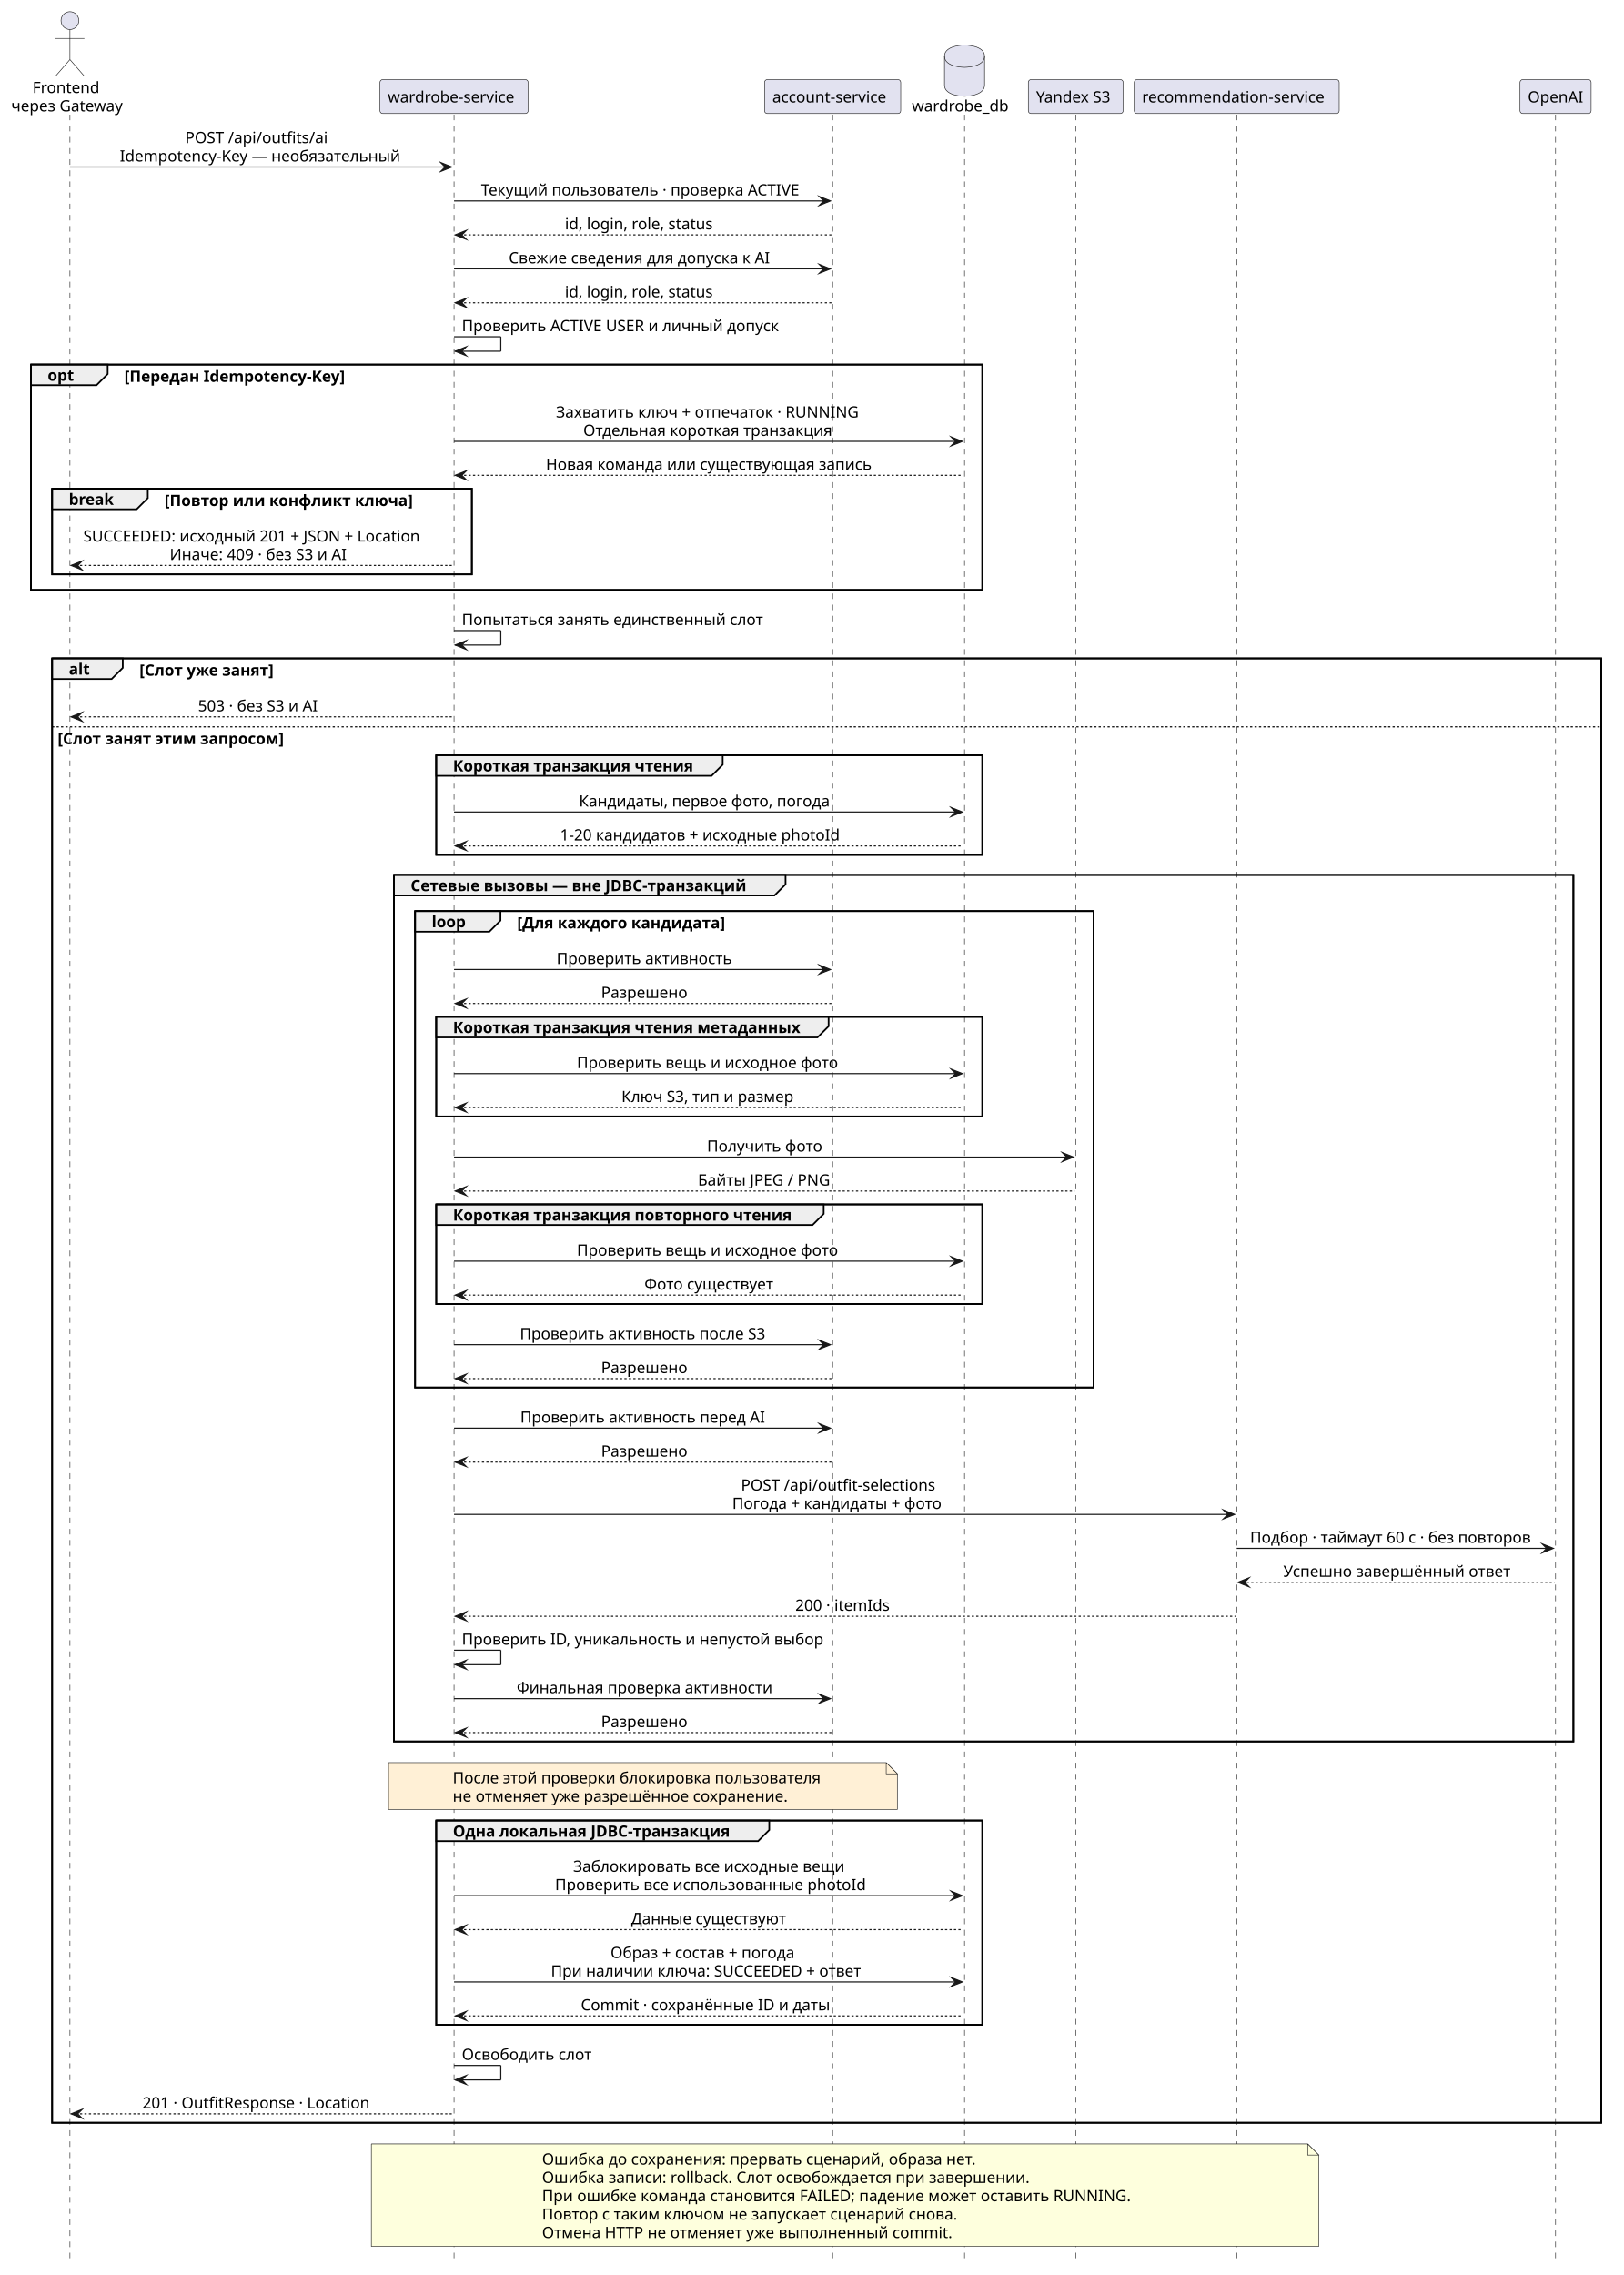
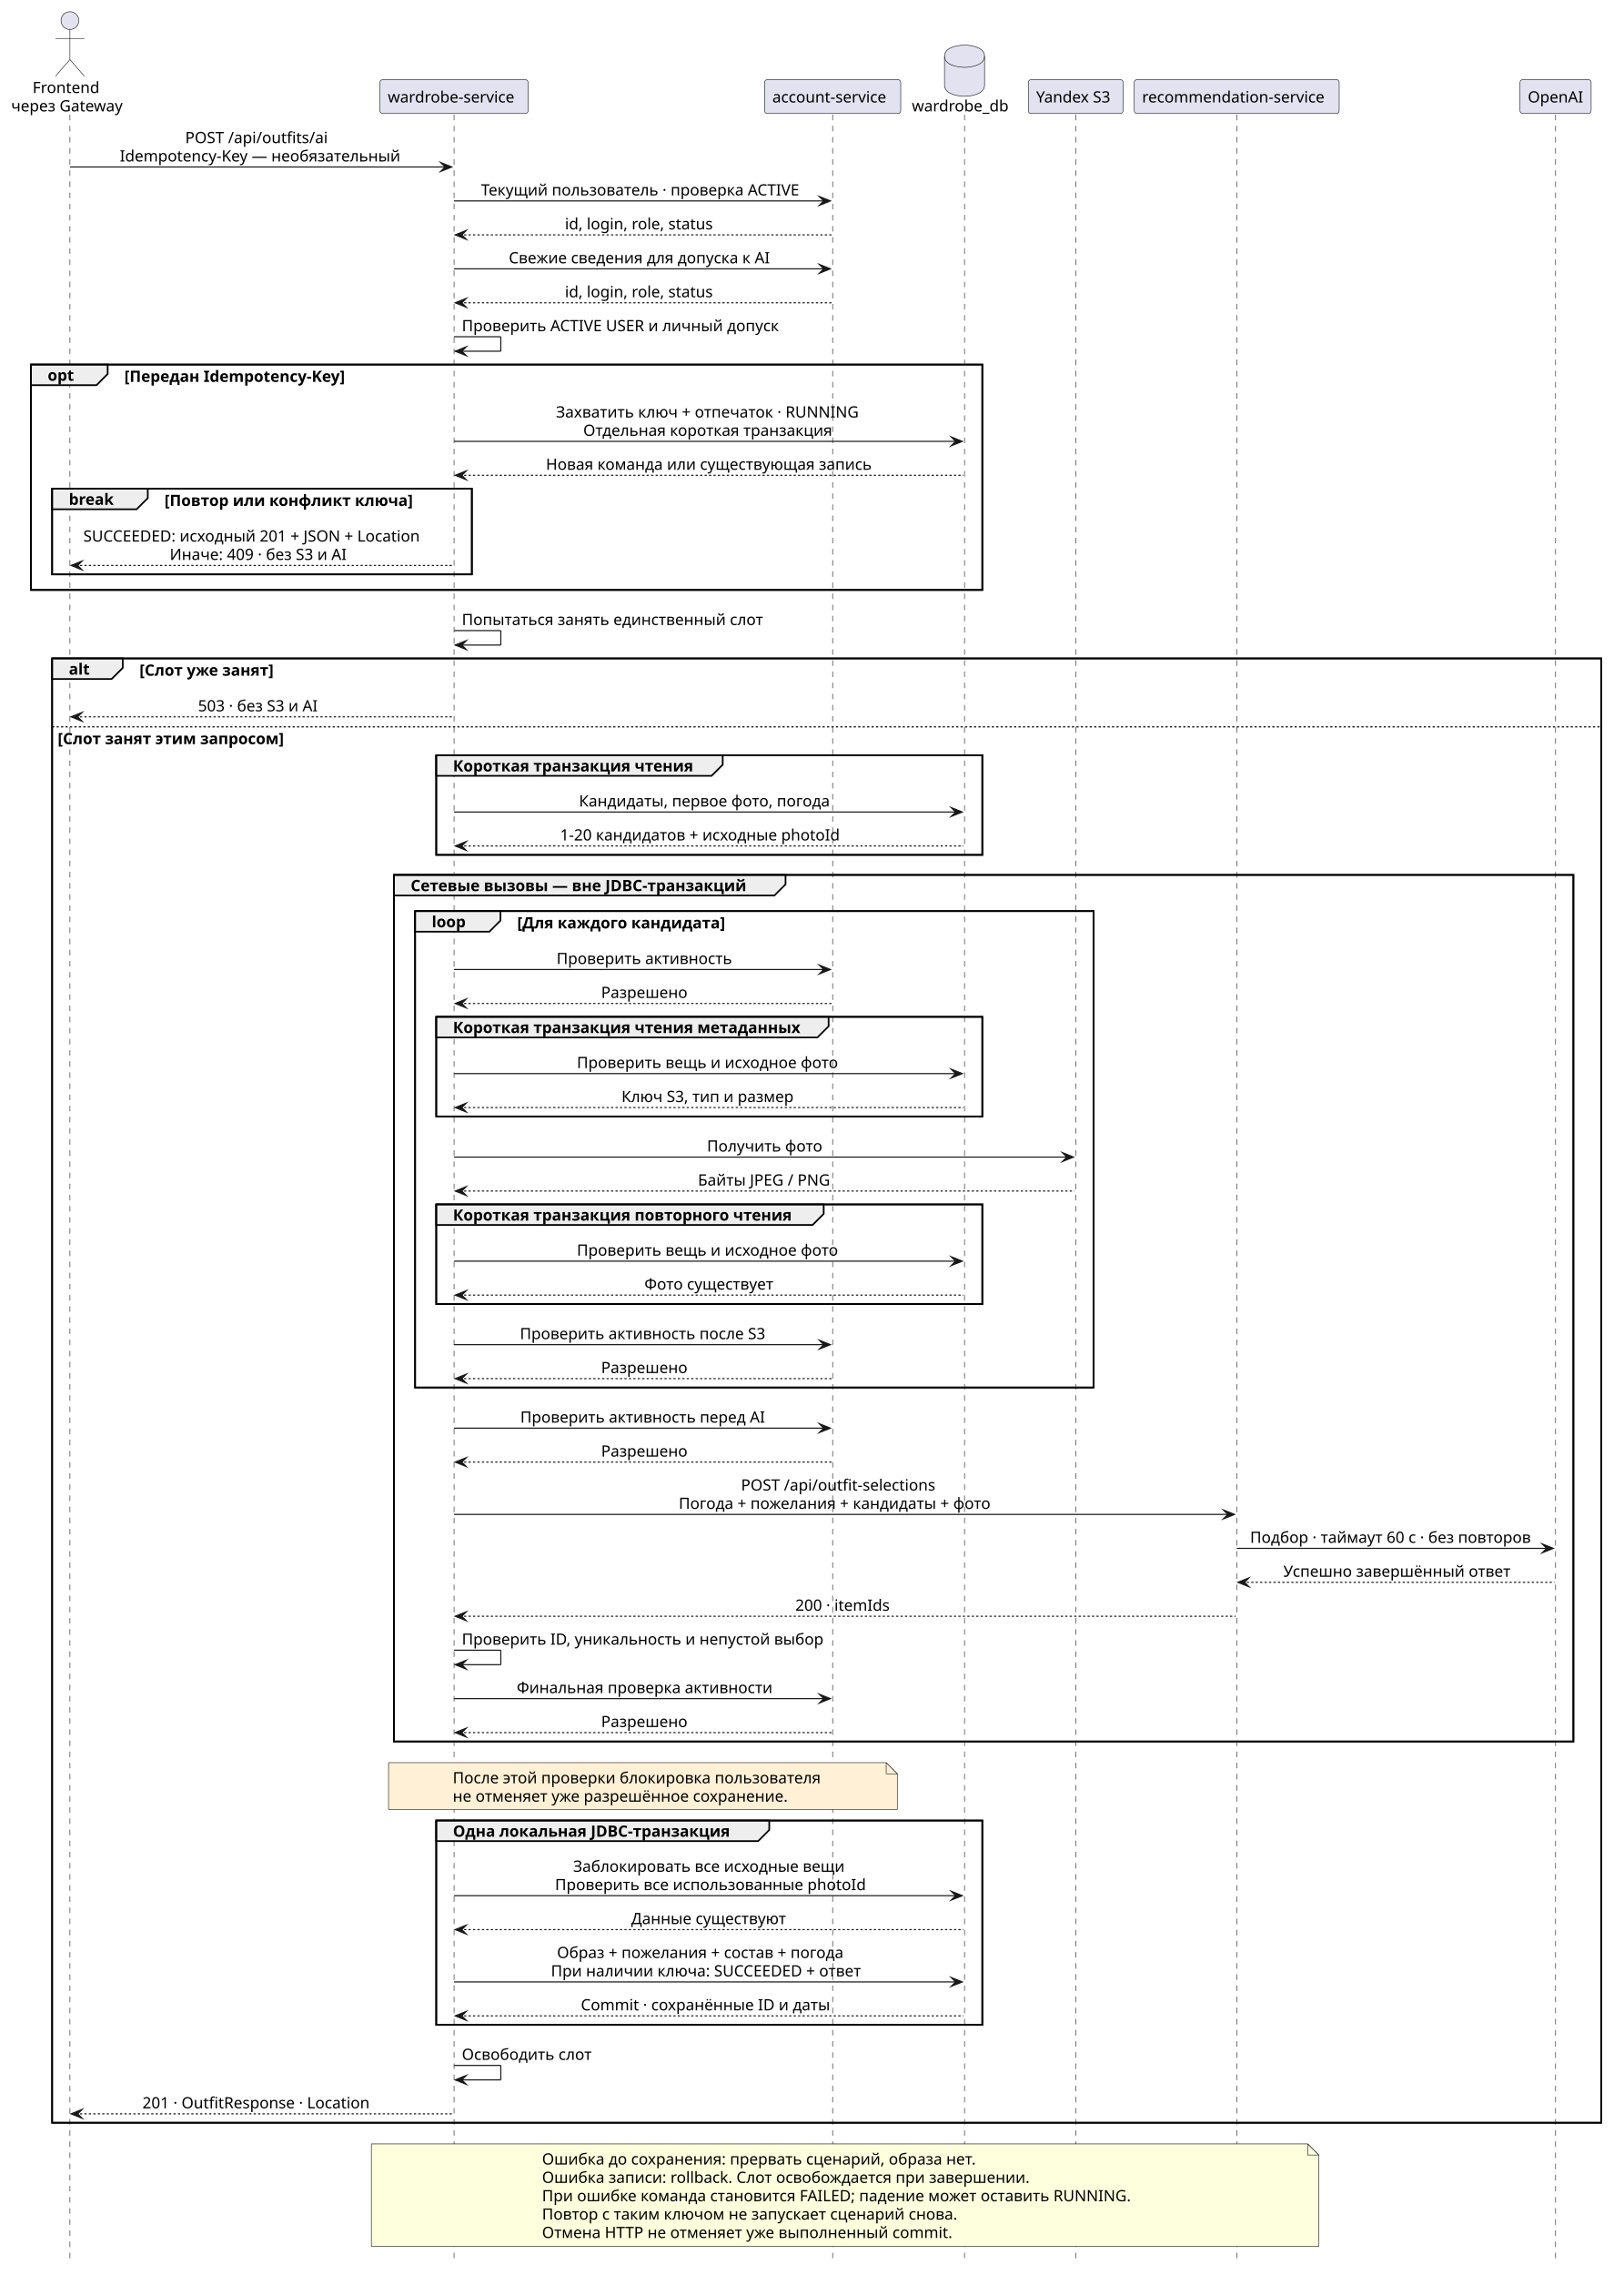
<svg xmlns="http://www.w3.org/2000/svg" version="1.1" data-diagram-type="SEQUENCE" style="width:1458px;height:2043px;background:#FFFFFF;" width="1458px" height="2043px" viewBox="0 0 1458 2043" zoomAndPan="magnify" preserveAspectRatio="none" contentStyleType="text/css">
  <defs />
  <g font-family="sans-serif" lengthAdjust="spacing">
    <rect x="27.81" y="327.395" width="854.538" height="202.395" fill="none" style="stroke:#000;stroke-width:1.5;" />
    <rect x="46.81" y="438.836" width="377.022" height="76.953" fill="none" style="stroke:#000;stroke-width:1.5;" />
    <rect x="46.81" y="591.277" width="1391.437" height="1314.996" fill="none" style="stroke:#000;stroke-width:1.5;" />
    <rect x="391.833" y="678.23" width="490.515" height="89.465" fill="none" style="stroke:#000;stroke-width:1.5;" />
    <rect x="353.833" y="785.695" width="1059.414" height="778.207" fill="none" style="stroke:#000;stroke-width:1.5;" />
    <rect x="372.833" y="818.184" width="609.407" height="427.836" fill="none" style="stroke:#000;stroke-width:1.5;" />
    <rect x="391.833" y="913.137" width="490.515" height="89.465" fill="none" style="stroke:#000;stroke-width:1.5;" />
    <rect x="391.833" y="1081.578" width="490.515" height="89.465" fill="none" style="stroke:#000;stroke-width:1.5;" />
    <rect x="391.833" y="1634.879" width="490.515" height="183.418" fill="none" style="stroke:#000;stroke-width:1.5;" />
    <g>
      <rect x="59.31" y="102.977" width="8" height="1929.738" fill="#000" fill-opacity="0" />
      <line x1="62.81" y1="102.977" x2="62.81" y2="2032.715" style="stroke:#181818;stroke-width:0.5;stroke-dasharray:5,5;" />
    </g>
    <g>
      <rect x="404.333" y="102.977" width="8" height="1929.738" fill="#000" fill-opacity="0" />
      <line x1="407.833" y1="102.977" x2="407.833" y2="2032.715" style="stroke:#181818;stroke-width:0.5;stroke-dasharray:5,5;" />
    </g>
    <g>
      <rect x="744.379" y="102.977" width="8" height="1929.738" fill="#000" fill-opacity="0" />
      <line x1="747.879" y1="102.977" x2="747.879" y2="2032.715" style="stroke:#181818;stroke-width:0.5;stroke-dasharray:5,5;" />
    </g>
    <g>
      <rect x="862.848" y="102.977" width="8" height="1929.738" fill="#000" fill-opacity="0" />
      <line x1="866.348" y1="102.977" x2="866.348" y2="2032.715" style="stroke:#181818;stroke-width:0.5;stroke-dasharray:5,5;" />
    </g>
    <g>
      <rect x="962.739" y="102.977" width="8" height="1929.738" fill="#000" fill-opacity="0" />
      <line x1="966.239" y1="102.977" x2="966.239" y2="2032.715" style="stroke:#181818;stroke-width:0.5;stroke-dasharray:5,5;" />
    </g>
    <g>
      <rect x="1107.356" y="102.977" width="8" height="1929.738" fill="#000" fill-opacity="0" />
      <line x1="1110.856" y1="102.977" x2="1110.856" y2="2032.715" style="stroke:#181818;stroke-width:0.5;stroke-dasharray:5,5;" />
    </g>
    <g>
      <rect x="1393.747" y="102.977" width="8" height="1929.738" fill="#000" fill-opacity="0" />
      <line x1="1397.247" y1="102.977" x2="1397.247" y2="2032.715" style="stroke:#181818;stroke-width:0.5;stroke-dasharray:5,5;" />
    </g>
    <text x="29.281" y="83.535" fill="#000" font-size="14" textLength="61.059">Frontend</text>
    <text x="10" y="100.023" fill="#000" font-size="14" textLength="99.62">через Gateway</text>
    <ellipse cx="62.81" cy="18.5" rx="8" ry="8" fill="#E2E2F0" style="stroke:#181818;stroke-width:0.5;" />
    <path d="M62.81,26.5 L62.81,53.5 M49.81,34.5 L75.81,34.5 M62.81,53.5 L49.81,68.5 M62.81,53.5 L75.81,68.5" style="stroke:#181818;stroke-width:0.5;" fill="none" />
    <rect x="341.319" y="71.488" width="133.027" height="30.488" fill="#E2E2F0" style="stroke:#181818;stroke-width:0.5;" rx="2.5" ry="2.5" />
    <text x="348.319" y="92.023" fill="#000" font-size="14" textLength="119.027">wardrobe-service</text>
    <rect x="686.722" y="71.488" width="122.315" height="30.488" fill="#E2E2F0" style="stroke:#181818;stroke-width:0.5;" rx="2.5" ry="2.5" />
    <text x="693.722" y="92.023" fill="#000" font-size="14" textLength="108.315">account-service</text>
    <text x="819.037" y="100.023" fill="#000" font-size="14" textLength="88.621">wardrobe_db</text>
    <path d="M848.348,50.488 C848.348,40.488 866.348,40.488 866.348,40.488 C866.348,40.488 884.348,40.488 884.348,50.488 L884.348,76.488 C884.348,86.488 866.348,86.488 866.348,86.488 C866.348,86.488 848.348,86.488 848.348,76.488 L848.348,50.488" style="stroke:#181818;stroke-width:0.5;" fill="#E2E2F0" />
    <path d="M848.348,50.488 C848.348,60.488 866.348,60.488 866.348,60.488 C866.348,60.488 884.348,60.488 884.348,50.488" style="stroke:#181818;stroke-width:0.5;" fill="none" />
    <rect x="923.658" y="71.488" width="85.162" height="30.488" fill="#E2E2F0" style="stroke:#181818;stroke-width:0.5;" rx="2.5" ry="2.5" />
    <text x="930.658" y="92.023" fill="#000" font-size="14" textLength="71.162">Yandex S3</text>
    <rect x="1018.82" y="71.488" width="184.071" height="30.488" fill="#E2E2F0" style="stroke:#181818;stroke-width:0.5;" rx="2.5" ry="2.5" />
    <text x="1025.82" y="92.023" fill="#000" font-size="14" textLength="170.071">recommendation-service</text>
    <rect x="1365.313" y="71.488" width="63.868" height="30.488" fill="#E2E2F0" style="stroke:#181818;stroke-width:0.5;" rx="2.5" ry="2.5" />
    <text x="1372.313" y="92.023" fill="#000" font-size="14" textLength="49.868">OpenAI</text>
    <polygon points="395.833,145.953,405.833,149.953,395.833,153.953,399.833,149.953" fill="#181818" style="stroke:#181818;stroke-width:1;stroke-linejoin:miter;stroke-miterlimit:10;" />
    <line x1="62.81" y1="149.953" x2="401.833" y2="149.953" style="stroke:#181818;stroke-width:1;" />
    <text x="166.36" y="128.512" fill="#000" font-size="14" textLength="137.922">POST /api/outfits/ai</text>
    <text x="107.599" y="145" fill="#000" font-size="14" textLength="255.445">Idempotency-Key — необязательный</text>
    <polygon points="735.879,176.441,745.879,180.441,735.879,184.441,739.879,180.441" fill="#181818" style="stroke:#181818;stroke-width:1;stroke-linejoin:miter;stroke-miterlimit:10;" />
    <line x1="407.833" y1="180.441" x2="741.879" y2="180.441" style="stroke:#181818;stroke-width:1;" />
    <text x="432.066" y="175.488" fill="#000" font-size="14" textLength="291.58">Текущий пользователь · проверка ACTIVE</text>
    <polygon points="418.833,206.93,408.833,210.93,418.833,214.93,414.833,210.93" fill="#181818" style="stroke:#181818;stroke-width:1;stroke-linejoin:miter;stroke-miterlimit:10;" />
    <line x1="412.833" y1="210.93" x2="746.879" y2="210.93" style="stroke:#181818;stroke-width:1;stroke-dasharray:2,2;" />
    <text x="507.412" y="205.977" fill="#000" font-size="14" textLength="140.889">id, login, role, status</text>
    <polygon points="735.879,237.418,745.879,241.418,735.879,245.418,739.879,241.418" fill="#181818" style="stroke:#181818;stroke-width:1;stroke-linejoin:miter;stroke-miterlimit:10;" />
    <line x1="407.833" y1="241.418" x2="741.879" y2="241.418" style="stroke:#181818;stroke-width:1;" />
    <text x="457.027" y="236.465" fill="#000" font-size="14" textLength="241.657">Свежие сведения для допуска к AI</text>
    <polygon points="418.833,267.906,408.833,271.906,418.833,275.906,414.833,271.906" fill="#181818" style="stroke:#181818;stroke-width:1;stroke-linejoin:miter;stroke-miterlimit:10;" />
    <line x1="412.833" y1="271.906" x2="746.879" y2="271.906" style="stroke:#181818;stroke-width:1;stroke-dasharray:2,2;" />
    <text x="507.412" y="266.953" fill="#000" font-size="14" textLength="140.889">id, login, role, status</text>
    <line x1="407.833" y1="302.395" x2="449.833" y2="302.395" style="stroke:#181818;stroke-width:1;" />
    <line x1="449.833" y1="302.395" x2="449.833" y2="315.395" style="stroke:#181818;stroke-width:1;" />
    <line x1="408.833" y1="315.395" x2="449.833" y2="315.395" style="stroke:#181818;stroke-width:1;" />
    <polygon points="418.833,311.395,408.833,315.395,418.833,319.395,414.833,315.395" fill="#181818" style="stroke:#181818;stroke-width:1;stroke-linejoin:miter;stroke-miterlimit:10;" />
    <text x="414.833" y="297.441" fill="#000" font-size="14" textLength="289.222">Проверить ACTIVE USER и личный допуск</text>
    <path d="M27.81,327.395 L96.702,327.395 L96.702,335.883 L86.702,345.883 L27.81,345.883 L27.81,327.395" style="stroke:#000;stroke-width:1.5;" fill="#EEE" />
    <rect x="27.81" y="327.395" width="854.538" height="202.395" fill="none" style="stroke:#000;stroke-width:1.5;" />
    <text x="42.81" y="341.93" fill="#000" font-size="14" textLength="23.892" font-weight="700">opt</text>
    <text x="111.702" y="342.93" fill="#000" font-size="14" textLength="206.794" font-weight="700">[Передан Idempotency-Key]</text>
    <polygon points="854.348,392.348,864.348,396.348,854.348,400.348,858.348,396.348" fill="#181818" style="stroke:#181818;stroke-width:1;stroke-linejoin:miter;stroke-miterlimit:10;" />
    <line x1="407.833" y1="396.348" x2="860.348" y2="396.348" style="stroke:#181818;stroke-width:1;" />
    <text x="499.404" y="374.906" fill="#000" font-size="14" textLength="275.372">Захватить ключ + отпечаток · RUNNING</text>
    <text x="523.866" y="391.395" fill="#000" font-size="14" textLength="226.447">Отдельная короткая транзакция</text>
    <polygon points="418.833,422.836,408.833,426.836,418.833,430.836,414.833,426.836" fill="#181818" style="stroke:#181818;stroke-width:1;stroke-linejoin:miter;stroke-miterlimit:10;" />
    <line x1="412.833" y1="426.836" x2="865.348" y2="426.836" style="stroke:#181818;stroke-width:1;stroke-dasharray:2,2;" />
    <text x="490.346" y="421.883" fill="#000" font-size="14" textLength="293.487">Новая команда или существующая запись</text>
    <path d="M46.81,438.836 L132.744,438.836 L132.744,447.324 L122.744,457.324 L46.81,457.324 L46.81,438.836" style="stroke:#000;stroke-width:1.5;" fill="#EEE" />
    <rect x="46.81" y="438.836" width="377.022" height="76.953" fill="none" style="stroke:#000;stroke-width:1.5;" />
    <text x="61.81" y="453.371" fill="#000" font-size="14" textLength="40.934" font-weight="700">break</text>
    <text x="147.744" y="454.371" fill="#000" font-size="14" textLength="223.453" font-weight="700">[Повтор или конфликт ключа]</text>
    <polygon points="73.81,503.789,63.81,507.789,73.81,511.789,69.81,507.789" fill="#181818" style="stroke:#181818;stroke-width:1;stroke-linejoin:miter;stroke-miterlimit:10;" />
    <line x1="67.81" y1="507.789" x2="406.833" y2="507.789" style="stroke:#181818;stroke-width:1;stroke-dasharray:2,2;" />
    <text x="74.81" y="486.348" fill="#000" font-size="14" textLength="321.022">SUCCEEDED: исходный 201 + JSON + Location</text>
    <text x="152.456" y="502.836" fill="#000" font-size="14" textLength="165.73">Иначе: 409 · без S3 и AI</text>
    <line x1="407.833" y1="566.277" x2="449.833" y2="566.277" style="stroke:#181818;stroke-width:1;" />
    <line x1="449.833" y1="566.277" x2="449.833" y2="579.277" style="stroke:#181818;stroke-width:1;" />
    <line x1="408.833" y1="579.277" x2="449.833" y2="579.277" style="stroke:#181818;stroke-width:1;" />
    <polygon points="418.833,575.277,408.833,579.277,418.833,583.277,414.833,579.277" fill="#181818" style="stroke:#181818;stroke-width:1;stroke-linejoin:miter;stroke-miterlimit:10;" />
    <text x="414.833" y="561.324" fill="#000" font-size="14" textLength="269.924">Попытаться занять единственный слот</text>
    <path d="M46.81,591.277 L110.267,591.277 L110.267,599.766 L100.267,609.766 L46.81,609.766 L46.81,591.277" style="stroke:#000;stroke-width:1.5;" fill="#EEE" />
    <rect x="46.81" y="591.277" width="1391.437" height="1314.996" fill="none" style="stroke:#000;stroke-width:1.5;" />
    <text x="61.81" y="605.813" fill="#000" font-size="14" textLength="18.457" font-weight="700">alt</text>
    <text x="125.267" y="606.813" fill="#000" font-size="14" textLength="121.229" font-weight="700">[Слот уже занят]</text>
    <polygon points="73.81,639.742,63.81,643.742,73.81,647.742,69.81,643.742" fill="#181818" style="stroke:#181818;stroke-width:1;stroke-linejoin:miter;stroke-miterlimit:10;" />
    <line x1="67.81" y1="643.742" x2="406.833" y2="643.742" style="stroke:#181818;stroke-width:1;stroke-dasharray:2,2;" />
    <text x="177.889" y="638.789" fill="#000" font-size="14" textLength="114.864">503 · без S3 и AI</text>
    <line x1="46.81" y1="652.742" x2="1438.247" y2="652.742" style="stroke:#000;stroke-width:1;stroke-dasharray:2,2;" />
    <text x="51.81" y="668.277" fill="#000" font-size="14" textLength="202.645" font-weight="700">[Слот занят этим запросом]</text>
    <path d="M391.833,678.23 L649.15,678.23 L649.15,686.719 L639.15,696.719 L391.833,696.719 L391.833,678.23" style="stroke:#000;stroke-width:1.5;" fill="#EEE" />
    <rect x="391.833" y="678.23" width="490.515" height="89.465" fill="none" style="stroke:#000;stroke-width:1.5;" />
    <text x="406.833" y="692.766" fill="#000" font-size="14" textLength="212.317" font-weight="700">Короткая транзакция чтения</text>
    <polygon points="854.348,725.207,864.348,729.207,854.348,733.207,858.348,729.207" fill="#181818" style="stroke:#181818;stroke-width:1;stroke-linejoin:miter;stroke-miterlimit:10;" />
    <line x1="407.833" y1="729.207" x2="860.348" y2="729.207" style="stroke:#181818;stroke-width:1;" />
    <text x="520.069" y="724.254" fill="#000" font-size="14" textLength="234.042">Кандидаты, первое фото, погода</text>
    <polygon points="418.833,755.695,408.833,759.695,418.833,763.695,414.833,759.695" fill="#181818" style="stroke:#181818;stroke-width:1;stroke-linejoin:miter;stroke-miterlimit:10;" />
    <line x1="412.833" y1="759.695" x2="865.348" y2="759.695" style="stroke:#181818;stroke-width:1;stroke-dasharray:2,2;" />
    <text x="503.058" y="754.742" fill="#000" font-size="14" textLength="268.064">1-20 кандидатов + исходные photoId</text>
    <path d="M353.833,785.695 L705.588,785.695 L705.588,794.184 L695.588,804.184 L353.833,804.184 L353.833,785.695" style="stroke:#000;stroke-width:1.5;" fill="#EEE" />
    <rect x="353.833" y="785.695" width="1059.414" height="778.207" fill="none" style="stroke:#000;stroke-width:1.5;" />
    <text x="368.833" y="800.23" fill="#000" font-size="14" textLength="306.756" font-weight="700">Сетевые вызовы — вне JDBC-транзакций</text>
    <path d="M372.833,818.184 L449.544,818.184 L449.544,826.672 L439.544,836.672 L372.833,836.672 L372.833,818.184" style="stroke:#000;stroke-width:1.5;" fill="#EEE" />
    <rect x="372.833" y="818.184" width="609.407" height="427.836" fill="none" style="stroke:#000;stroke-width:1.5;" />
    <text x="387.833" y="832.719" fill="#000" font-size="14" textLength="31.712" font-weight="700">loop</text>
    <text x="464.544" y="833.719" fill="#000" font-size="14" textLength="188.774" font-weight="700">[Для каждого кандидата]</text>
    <polygon points="735.879,866.648,745.879,870.648,735.879,874.648,739.879,870.648" fill="#181818" style="stroke:#181818;stroke-width:1;stroke-linejoin:miter;stroke-miterlimit:10;" />
    <line x1="407.833" y1="870.648" x2="741.879" y2="870.648" style="stroke:#181818;stroke-width:1;" />
    <text x="499.916" y="865.695" fill="#000" font-size="14" textLength="155.88">Проверить активность</text>
    <polygon points="418.833,897.137,408.833,901.137,418.833,905.137,414.833,901.137" fill="#181818" style="stroke:#181818;stroke-width:1;stroke-linejoin:miter;stroke-miterlimit:10;" />
    <line x1="412.833" y1="901.137" x2="746.879" y2="901.137" style="stroke:#181818;stroke-width:1;stroke-dasharray:2,2;" />
    <text x="539.964" y="896.184" fill="#000" font-size="14" textLength="75.783">Разрешено</text>
    <path d="M391.833,913.137 L744.272,913.137 L744.272,921.625 L734.272,931.625 L391.833,931.625 L391.833,913.137" style="stroke:#000;stroke-width:1.5;" fill="#EEE" />
    <rect x="391.833" y="913.137" width="490.515" height="89.465" fill="none" style="stroke:#000;stroke-width:1.5;" />
    <text x="406.833" y="927.672" fill="#000" font-size="14" textLength="307.439" font-weight="700">Короткая транзакция чтения метаданных</text>
    <polygon points="854.348,960.113,864.348,964.113,854.348,968.113,858.348,964.113" fill="#181818" style="stroke:#181818;stroke-width:1;stroke-linejoin:miter;stroke-miterlimit:10;" />
    <line x1="407.833" y1="964.113" x2="860.348" y2="964.113" style="stroke:#181818;stroke-width:1;" />
    <text x="518.152" y="959.16" fill="#000" font-size="14" textLength="237.877">Проверить вещь и исходное фото</text>
    <polygon points="418.833,990.602,408.833,994.602,418.833,998.602,414.833,994.602" fill="#181818" style="stroke:#181818;stroke-width:1;stroke-linejoin:miter;stroke-miterlimit:10;" />
    <line x1="412.833" y1="994.602" x2="865.348" y2="994.602" style="stroke:#181818;stroke-width:1;stroke-dasharray:2,2;" />
    <text x="558.241" y="989.648" fill="#000" font-size="14" textLength="157.698">Ключ S3, тип и размер</text>
    <polygon points="954.239,1035.09,964.239,1039.09,954.239,1043.09,958.239,1039.09" fill="#181818" style="stroke:#181818;stroke-width:1;stroke-linejoin:miter;stroke-miterlimit:10;" />
    <line x1="407.833" y1="1039.09" x2="960.239" y2="1039.09" style="stroke:#181818;stroke-width:1;" />
    <text x="635.031" y="1034.137" fill="#000" font-size="14" textLength="104.009">Получить фото</text>
    <polygon points="418.833,1065.578,408.833,1069.578,418.833,1073.578,414.833,1069.578" fill="#181818" style="stroke:#181818;stroke-width:1;stroke-linejoin:miter;stroke-miterlimit:10;" />
    <line x1="412.833" y1="1069.578" x2="965.239" y2="1069.578" style="stroke:#181818;stroke-width:1;stroke-dasharray:2,2;" />
    <text x="626.88" y="1064.625" fill="#000" font-size="14" textLength="120.313">Байты JPEG / PNG</text>
    <path d="M391.833,1081.578 L739.849,1081.578 L739.849,1090.066 L729.849,1100.066 L391.833,1100.066 L391.833,1081.578" style="stroke:#000;stroke-width:1.5;" fill="#EEE" />
    <rect x="391.833" y="1081.578" width="490.515" height="89.465" fill="none" style="stroke:#000;stroke-width:1.5;" />
    <text x="406.833" y="1096.113" fill="#000" font-size="14" textLength="303.017" font-weight="700">Короткая транзакция повторного чтения</text>
    <polygon points="854.348,1128.555,864.348,1132.555,854.348,1136.555,858.348,1132.555" fill="#181818" style="stroke:#181818;stroke-width:1;stroke-linejoin:miter;stroke-miterlimit:10;" />
    <line x1="407.833" y1="1132.555" x2="860.348" y2="1132.555" style="stroke:#181818;stroke-width:1;" />
    <text x="518.152" y="1127.602" fill="#000" font-size="14" textLength="237.877">Проверить вещь и исходное фото</text>
    <polygon points="418.833,1159.043,408.833,1163.043,418.833,1167.043,414.833,1163.043" fill="#181818" style="stroke:#181818;stroke-width:1;stroke-linejoin:miter;stroke-miterlimit:10;" />
    <line x1="412.833" y1="1163.043" x2="865.348" y2="1163.043" style="stroke:#181818;stroke-width:1;stroke-dasharray:2,2;" />
    <text x="578.803" y="1158.09" fill="#000" font-size="14" textLength="116.573">Фото существует</text>
    <polygon points="735.879,1203.531,745.879,1207.531,735.879,1211.531,739.879,1207.531" fill="#181818" style="stroke:#181818;stroke-width:1;stroke-linejoin:miter;stroke-miterlimit:10;" />
    <line x1="407.833" y1="1207.531" x2="741.879" y2="1207.531" style="stroke:#181818;stroke-width:1;" />
    <text x="467.008" y="1202.578" fill="#000" font-size="14" textLength="221.696">Проверить активность после S3</text>
    <polygon points="418.833,1234.02,408.833,1238.02,418.833,1242.02,414.833,1238.02" fill="#181818" style="stroke:#181818;stroke-width:1;stroke-linejoin:miter;stroke-miterlimit:10;" />
    <line x1="412.833" y1="1238.02" x2="746.879" y2="1238.02" style="stroke:#181818;stroke-width:1;stroke-dasharray:2,2;" />
    <text x="539.964" y="1233.066" fill="#000" font-size="14" textLength="75.783">Разрешено</text>
    <polygon points="735.879,1278.508,745.879,1282.508,735.879,1286.508,739.879,1282.508" fill="#181818" style="stroke:#181818;stroke-width:1;stroke-linejoin:miter;stroke-miterlimit:10;" />
    <line x1="407.833" y1="1282.508" x2="741.879" y2="1282.508" style="stroke:#181818;stroke-width:1;" />
    <text x="467.346" y="1277.555" fill="#000" font-size="14" textLength="221.02">Проверить активность перед AI</text>
    <polygon points="418.833,1308.996,408.833,1312.996,418.833,1316.996,414.833,1312.996" fill="#181818" style="stroke:#181818;stroke-width:1;stroke-linejoin:miter;stroke-miterlimit:10;" />
    <line x1="412.833" y1="1312.996" x2="746.879" y2="1312.996" style="stroke:#181818;stroke-width:1;stroke-dasharray:2,2;" />
    <text x="539.964" y="1308.043" fill="#000" font-size="14" textLength="75.783">Разрешено</text>
    <polygon points="1098.856,1355.973,1108.856,1359.973,1098.856,1363.973,1102.856,1359.973" fill="#181818" style="stroke:#181818;stroke-width:1;stroke-linejoin:miter;stroke-miterlimit:10;" />
    <line x1="407.833" y1="1359.973" x2="1104.856" y2="1359.973" style="stroke:#181818;stroke-width:1;" />
    <text x="665.63" y="1338.531" fill="#000" font-size="14" textLength="187.428">POST /api/outfit-selections</text>
-     <text x="657.742" y="1355.02" fill="#000" font-size="14" textLength="203.205">Погода + кандидаты + фото</text>
+     <text x="609.665" y="1355.02" fill="#000" font-size="14" textLength="299.359">Погода + пожелания + кандидаты + фото</text>
    <polygon points="1385.247,1386.461,1395.247,1390.461,1385.247,1394.461,1389.247,1390.461" fill="#181818" style="stroke:#181818;stroke-width:1;stroke-linejoin:miter;stroke-miterlimit:10;" />
    <line x1="1110.856" y1="1390.461" x2="1391.247" y2="1390.461" style="stroke:#181818;stroke-width:1;" />
    <text x="1122.856" y="1385.508" fill="#000" font-size="14" textLength="262.391">Подбор · таймаут 60 с · без повторов</text>
    <polygon points="1121.856,1416.949,1111.856,1420.949,1121.856,1424.949,1117.856,1420.949" fill="#181818" style="stroke:#181818;stroke-width:1;stroke-linejoin:miter;stroke-miterlimit:10;" />
    <line x1="1115.856" y1="1420.949" x2="1396.247" y2="1420.949" style="stroke:#181818;stroke-width:1;stroke-dasharray:2,2;" />
    <text x="1152.65" y="1415.996" fill="#000" font-size="14" textLength="202.802">Успешно завершённый ответ</text>
    <polygon points="418.833,1447.438,408.833,1451.438,418.833,1455.438,414.833,1451.438" fill="#181818" style="stroke:#181818;stroke-width:1;stroke-linejoin:miter;stroke-miterlimit:10;" />
    <line x1="412.833" y1="1451.438" x2="1109.856" y2="1451.438" style="stroke:#181818;stroke-width:1;stroke-dasharray:2,2;" />
    <text x="714.354" y="1446.484" fill="#000" font-size="14" textLength="89.981">200 · itemIds</text>
    <line x1="407.833" y1="1481.926" x2="449.833" y2="1481.926" style="stroke:#181818;stroke-width:1;" />
    <line x1="449.833" y1="1481.926" x2="449.833" y2="1494.926" style="stroke:#181818;stroke-width:1;" />
    <line x1="408.833" y1="1494.926" x2="449.833" y2="1494.926" style="stroke:#181818;stroke-width:1;" />
    <polygon points="418.833,1490.926,408.833,1494.926,418.833,1498.926,414.833,1494.926" fill="#181818" style="stroke:#181818;stroke-width:1;stroke-linejoin:miter;stroke-miterlimit:10;" />
    <text x="414.833" y="1476.973" fill="#000" font-size="14" textLength="326.047">Проверить ID, уникальность и непустой выбор</text>
    <polygon points="735.879,1521.414,745.879,1525.414,735.879,1529.414,739.879,1525.414" fill="#181818" style="stroke:#181818;stroke-width:1;stroke-linejoin:miter;stroke-miterlimit:10;" />
    <line x1="407.833" y1="1525.414" x2="741.879" y2="1525.414" style="stroke:#181818;stroke-width:1;" />
    <text x="464.116" y="1520.461" fill="#000" font-size="14" textLength="227.479">Финальная проверка активности</text>
    <polygon points="418.833,1551.902,408.833,1555.902,418.833,1559.902,414.833,1555.902" fill="#181818" style="stroke:#181818;stroke-width:1;stroke-linejoin:miter;stroke-miterlimit:10;" />
    <line x1="412.833" y1="1555.902" x2="746.879" y2="1555.902" style="stroke:#181818;stroke-width:1;stroke-dasharray:2,2;" />
    <text x="539.964" y="1550.949" fill="#000" font-size="14" textLength="75.783">Разрешено</text>
    <path d="M348.997,1582.902 L348.997,1624.902 L805.997,1624.902 L805.997,1592.902 L795.997,1582.902 L348.997,1582.902" style="stroke:#181818;stroke-width:0.5;" fill="#FFF0D6" />
    <path d="M795.997,1582.902 L795.997,1592.902 L805.997,1592.902 L795.997,1582.902" style="stroke:#181818;stroke-width:0.5;" fill="#FFF0D6" />
    <text x="406.645" y="1601.438" fill="#000" font-size="14" textLength="333.423">После этой проверки блокировка пользователя</text>
    <text x="406.645" y="1617.926" fill="#000" font-size="14" textLength="304.712">не отменяет уже разрешённое сохранение.</text>
    <path d="M391.833,1634.879 L690.952,1634.879 L690.952,1643.367 L680.952,1653.367 L391.833,1653.367 L391.833,1634.879" style="stroke:#000;stroke-width:1.5;" fill="#EEE" />
    <rect x="391.833" y="1634.879" width="490.515" height="183.418" fill="none" style="stroke:#000;stroke-width:1.5;" />
    <text x="406.833" y="1649.414" fill="#000" font-size="14" textLength="254.119" font-weight="700">Одна локальная JDBC-транзакция</text>
    <polygon points="854.348,1698.344,864.348,1702.344,854.348,1706.344,858.348,1702.344" fill="#181818" style="stroke:#181818;stroke-width:1;stroke-linejoin:miter;stroke-miterlimit:10;" />
    <line x1="407.833" y1="1702.344" x2="860.348" y2="1702.344" style="stroke:#181818;stroke-width:1;" />
    <text x="514.84" y="1680.902" fill="#000" font-size="14" textLength="244.501">Заблокировать все исходные вещи</text>
    <text x="498.515" y="1697.391" fill="#000" font-size="14" textLength="277.149">Проверить все использованные photoId</text>
    <polygon points="418.833,1728.832,408.833,1732.832,418.833,1736.832,414.833,1732.832" fill="#181818" style="stroke:#181818;stroke-width:1;stroke-linejoin:miter;stroke-miterlimit:10;" />
    <line x1="412.833" y1="1732.832" x2="865.348" y2="1732.832" style="stroke:#181818;stroke-width:1;stroke-dasharray:2,2;" />
    <text x="566.981" y="1727.879" fill="#000" font-size="14" textLength="140.219">Данные существуют</text>
    <polygon points="854.348,1775.809,864.348,1779.809,854.348,1783.809,858.348,1779.809" fill="#181818" style="stroke:#181818;stroke-width:1;stroke-linejoin:miter;stroke-miterlimit:10;" />
    <line x1="407.833" y1="1779.809" x2="860.348" y2="1779.809" style="stroke:#181818;stroke-width:1;" />
-     <text x="548.373" y="1758.367" fill="#000" font-size="14" textLength="177.434">Образ + состав + погода</text>
+     <text x="500.296" y="1758.367" fill="#000" font-size="14" textLength="273.588">Образ + пожелания + состав + погода</text>
    <text x="494.868" y="1774.855" fill="#000" font-size="14" textLength="284.443">При наличии ключа: SUCCEEDED + ответ</text>
    <polygon points="418.833,1806.297,408.833,1810.297,418.833,1814.297,414.833,1810.297" fill="#181818" style="stroke:#181818;stroke-width:1;stroke-linejoin:miter;stroke-miterlimit:10;" />
    <line x1="412.833" y1="1810.297" x2="865.348" y2="1810.297" style="stroke:#181818;stroke-width:1;stroke-dasharray:2,2;" />
    <text x="521.744" y="1805.344" fill="#000" font-size="14" textLength="230.692">Commit · сохранённые ID и даты</text>
    <line x1="407.833" y1="1854.785" x2="449.833" y2="1854.785" style="stroke:#181818;stroke-width:1;" />
    <line x1="449.833" y1="1854.785" x2="449.833" y2="1867.785" style="stroke:#181818;stroke-width:1;" />
    <line x1="408.833" y1="1867.785" x2="449.833" y2="1867.785" style="stroke:#181818;stroke-width:1;" />
    <polygon points="418.833,1863.785,408.833,1867.785,418.833,1871.785,414.833,1867.785" fill="#181818" style="stroke:#181818;stroke-width:1;stroke-linejoin:miter;stroke-miterlimit:10;" />
    <text x="414.833" y="1849.832" fill="#000" font-size="14" textLength="118.378">Освободить слот</text>
    <polygon points="73.81,1894.273,63.81,1898.273,73.81,1902.273,69.81,1898.273" fill="#181818" style="stroke:#181818;stroke-width:1;stroke-linejoin:miter;stroke-miterlimit:10;" />
    <line x1="67.81" y1="1898.273" x2="406.833" y2="1898.273" style="stroke:#181818;stroke-width:1;stroke-dasharray:2,2;" />
    <text x="127.956" y="1893.32" fill="#000" font-size="14" textLength="214.73">201 · OutfitResponse · Location</text>
    <path d="M333.558,1925.273 L333.558,2017.273 L1184.558,2017.273 L1184.558,1935.273 L1174.558,1925.273 L333.558,1925.273" style="stroke:#181818;stroke-width:0.5;" fill="#FEFFDD" />
    <path d="M1174.558,1925.273 L1174.558,1935.273 L1184.558,1935.273 L1174.558,1925.273" style="stroke:#181818;stroke-width:0.5;" fill="#FEFFDD" />
    <text x="486.848" y="1943.809" fill="#000" font-size="14" textLength="397.243">Ошибка до сохранения: прервать сценарий, образа нет.</text>
    <text x="486.848" y="1960.297" fill="#000" font-size="14" textLength="446.831">Ошибка записи: rollback. Слот освобождается при завершении.</text>
    <text x="486.848" y="1976.785" fill="#000" font-size="14" textLength="535.992">При ошибке команда становится FAILED; падение может оставить RUNNING.</text>
    <text x="486.848" y="1993.273" fill="#000" font-size="14" textLength="379.634">Повтор с таким ключом не запускает сценарий снова.</text>
    <text x="486.848" y="2009.762" fill="#000" font-size="14" textLength="372.593">Отмена HTTP не отменяет уже выполненный commit.</text>
  </g>
</svg>
